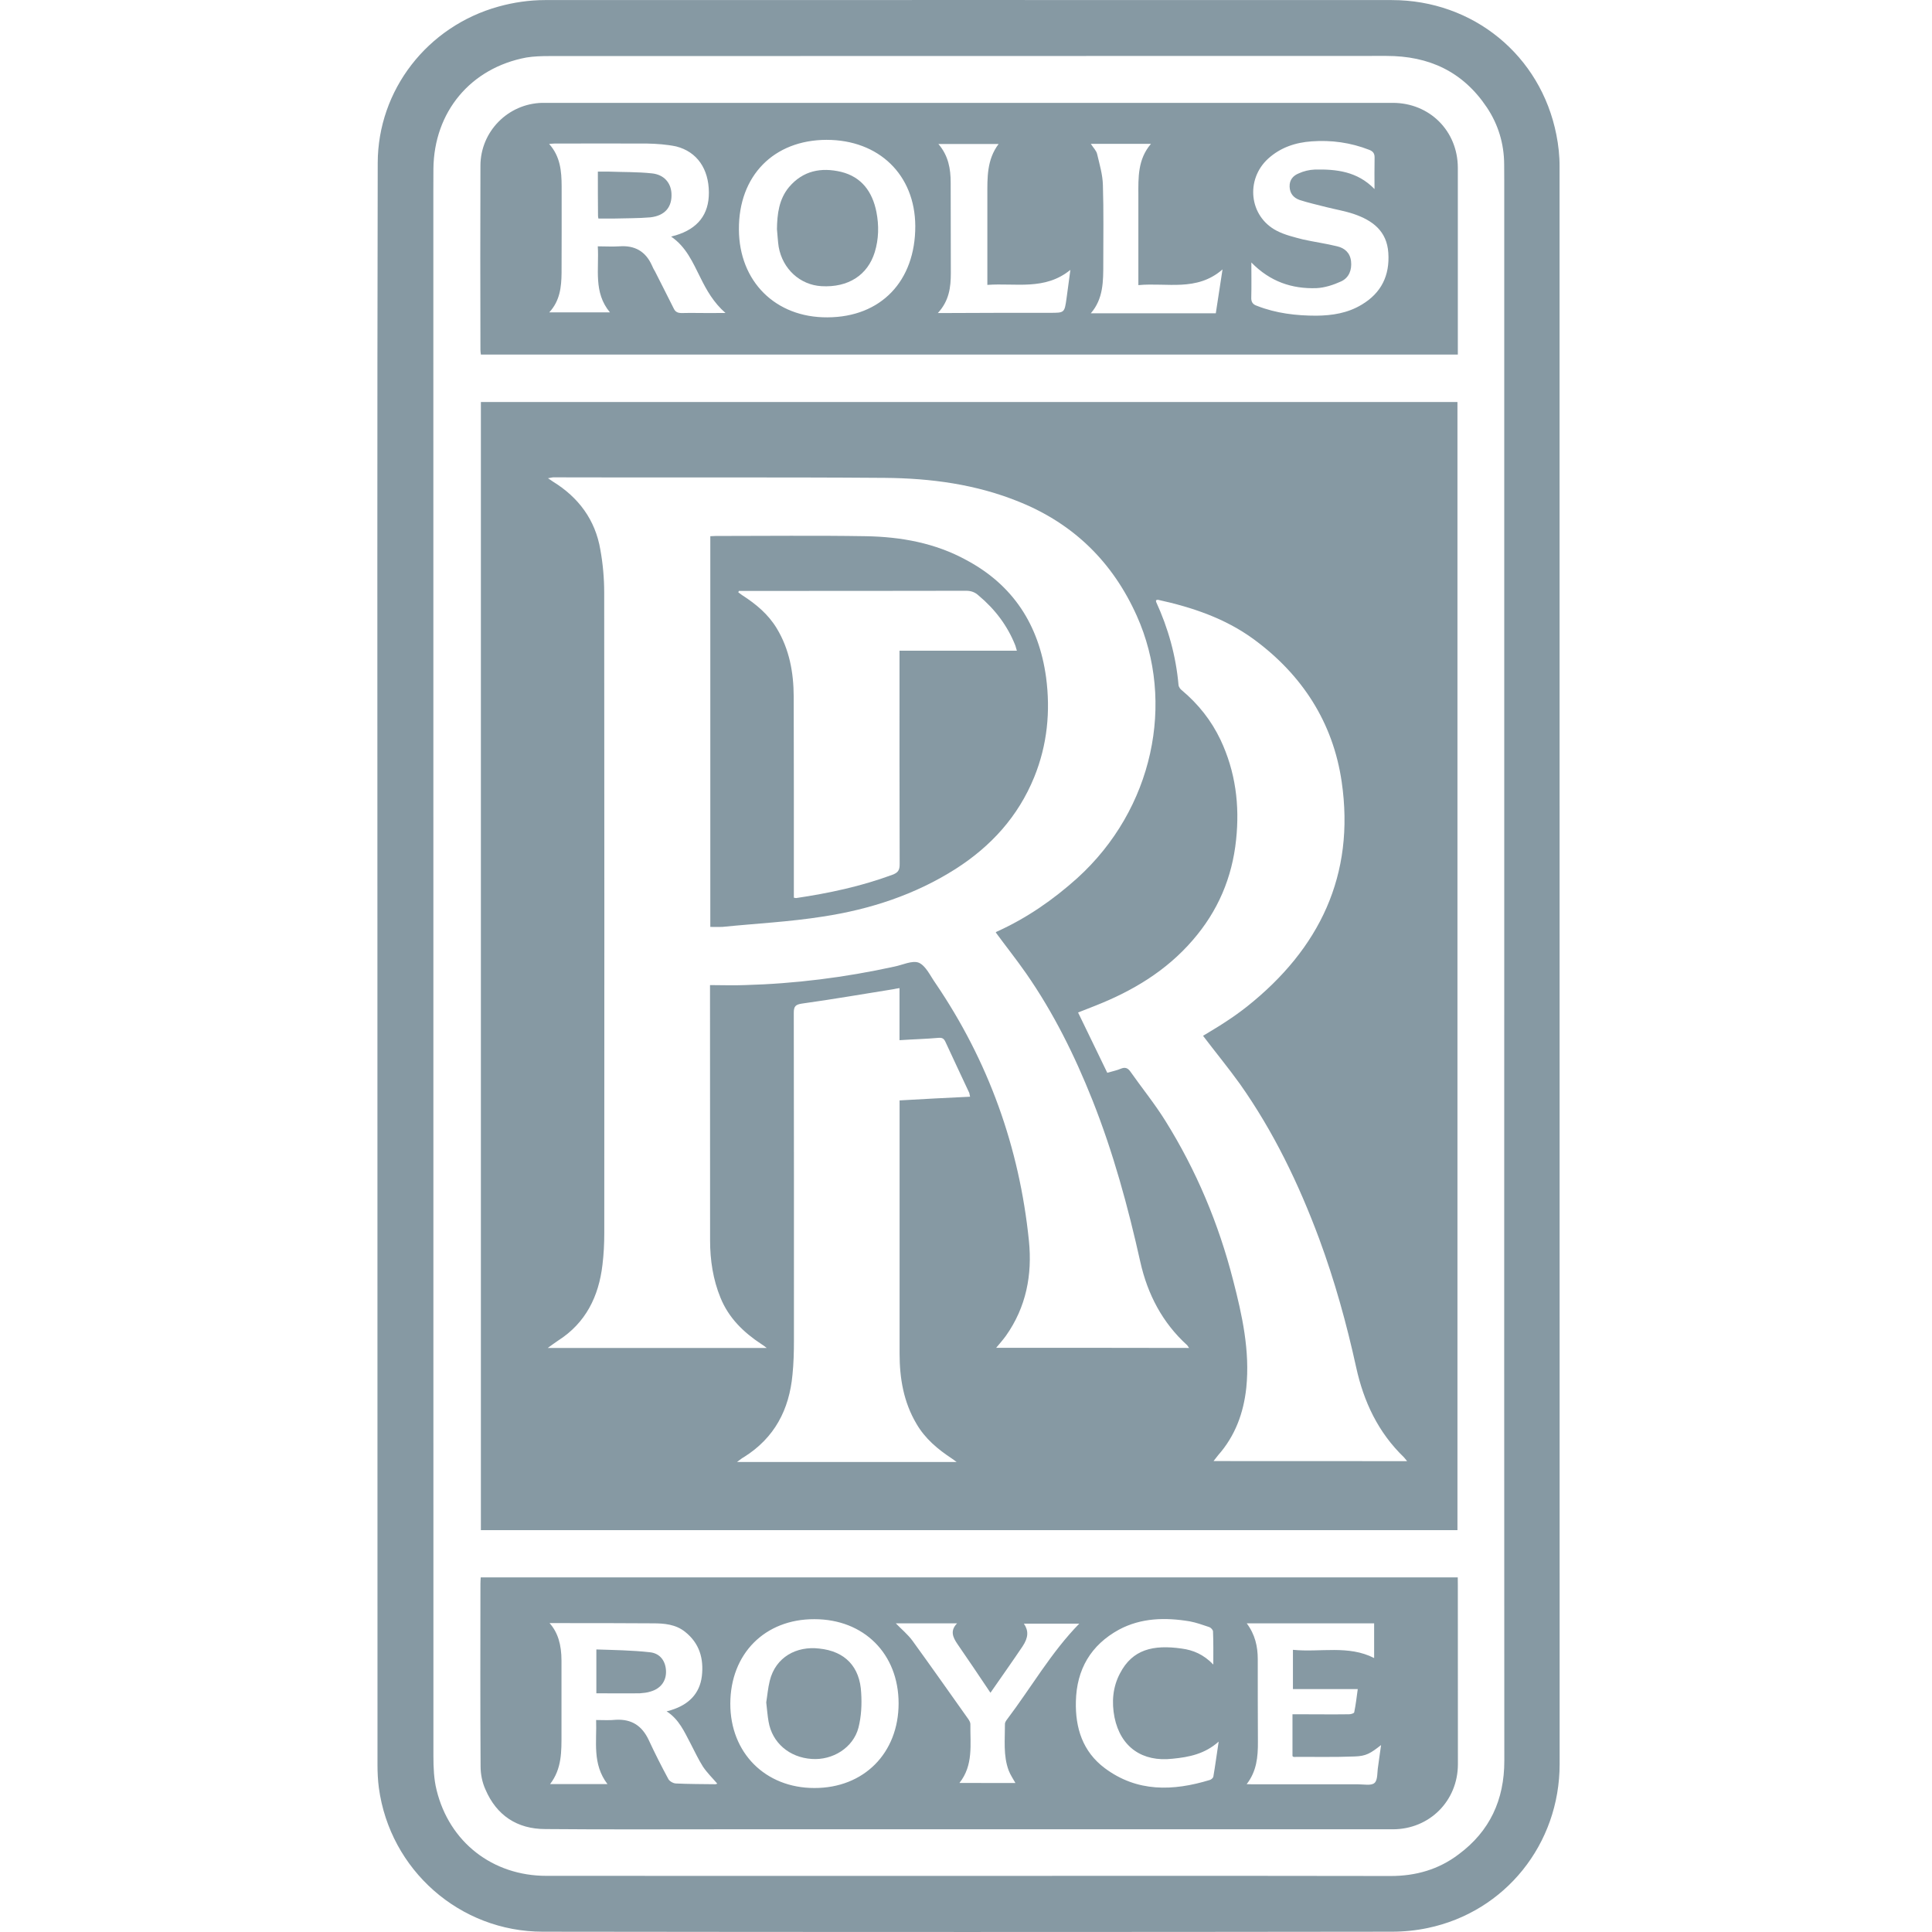
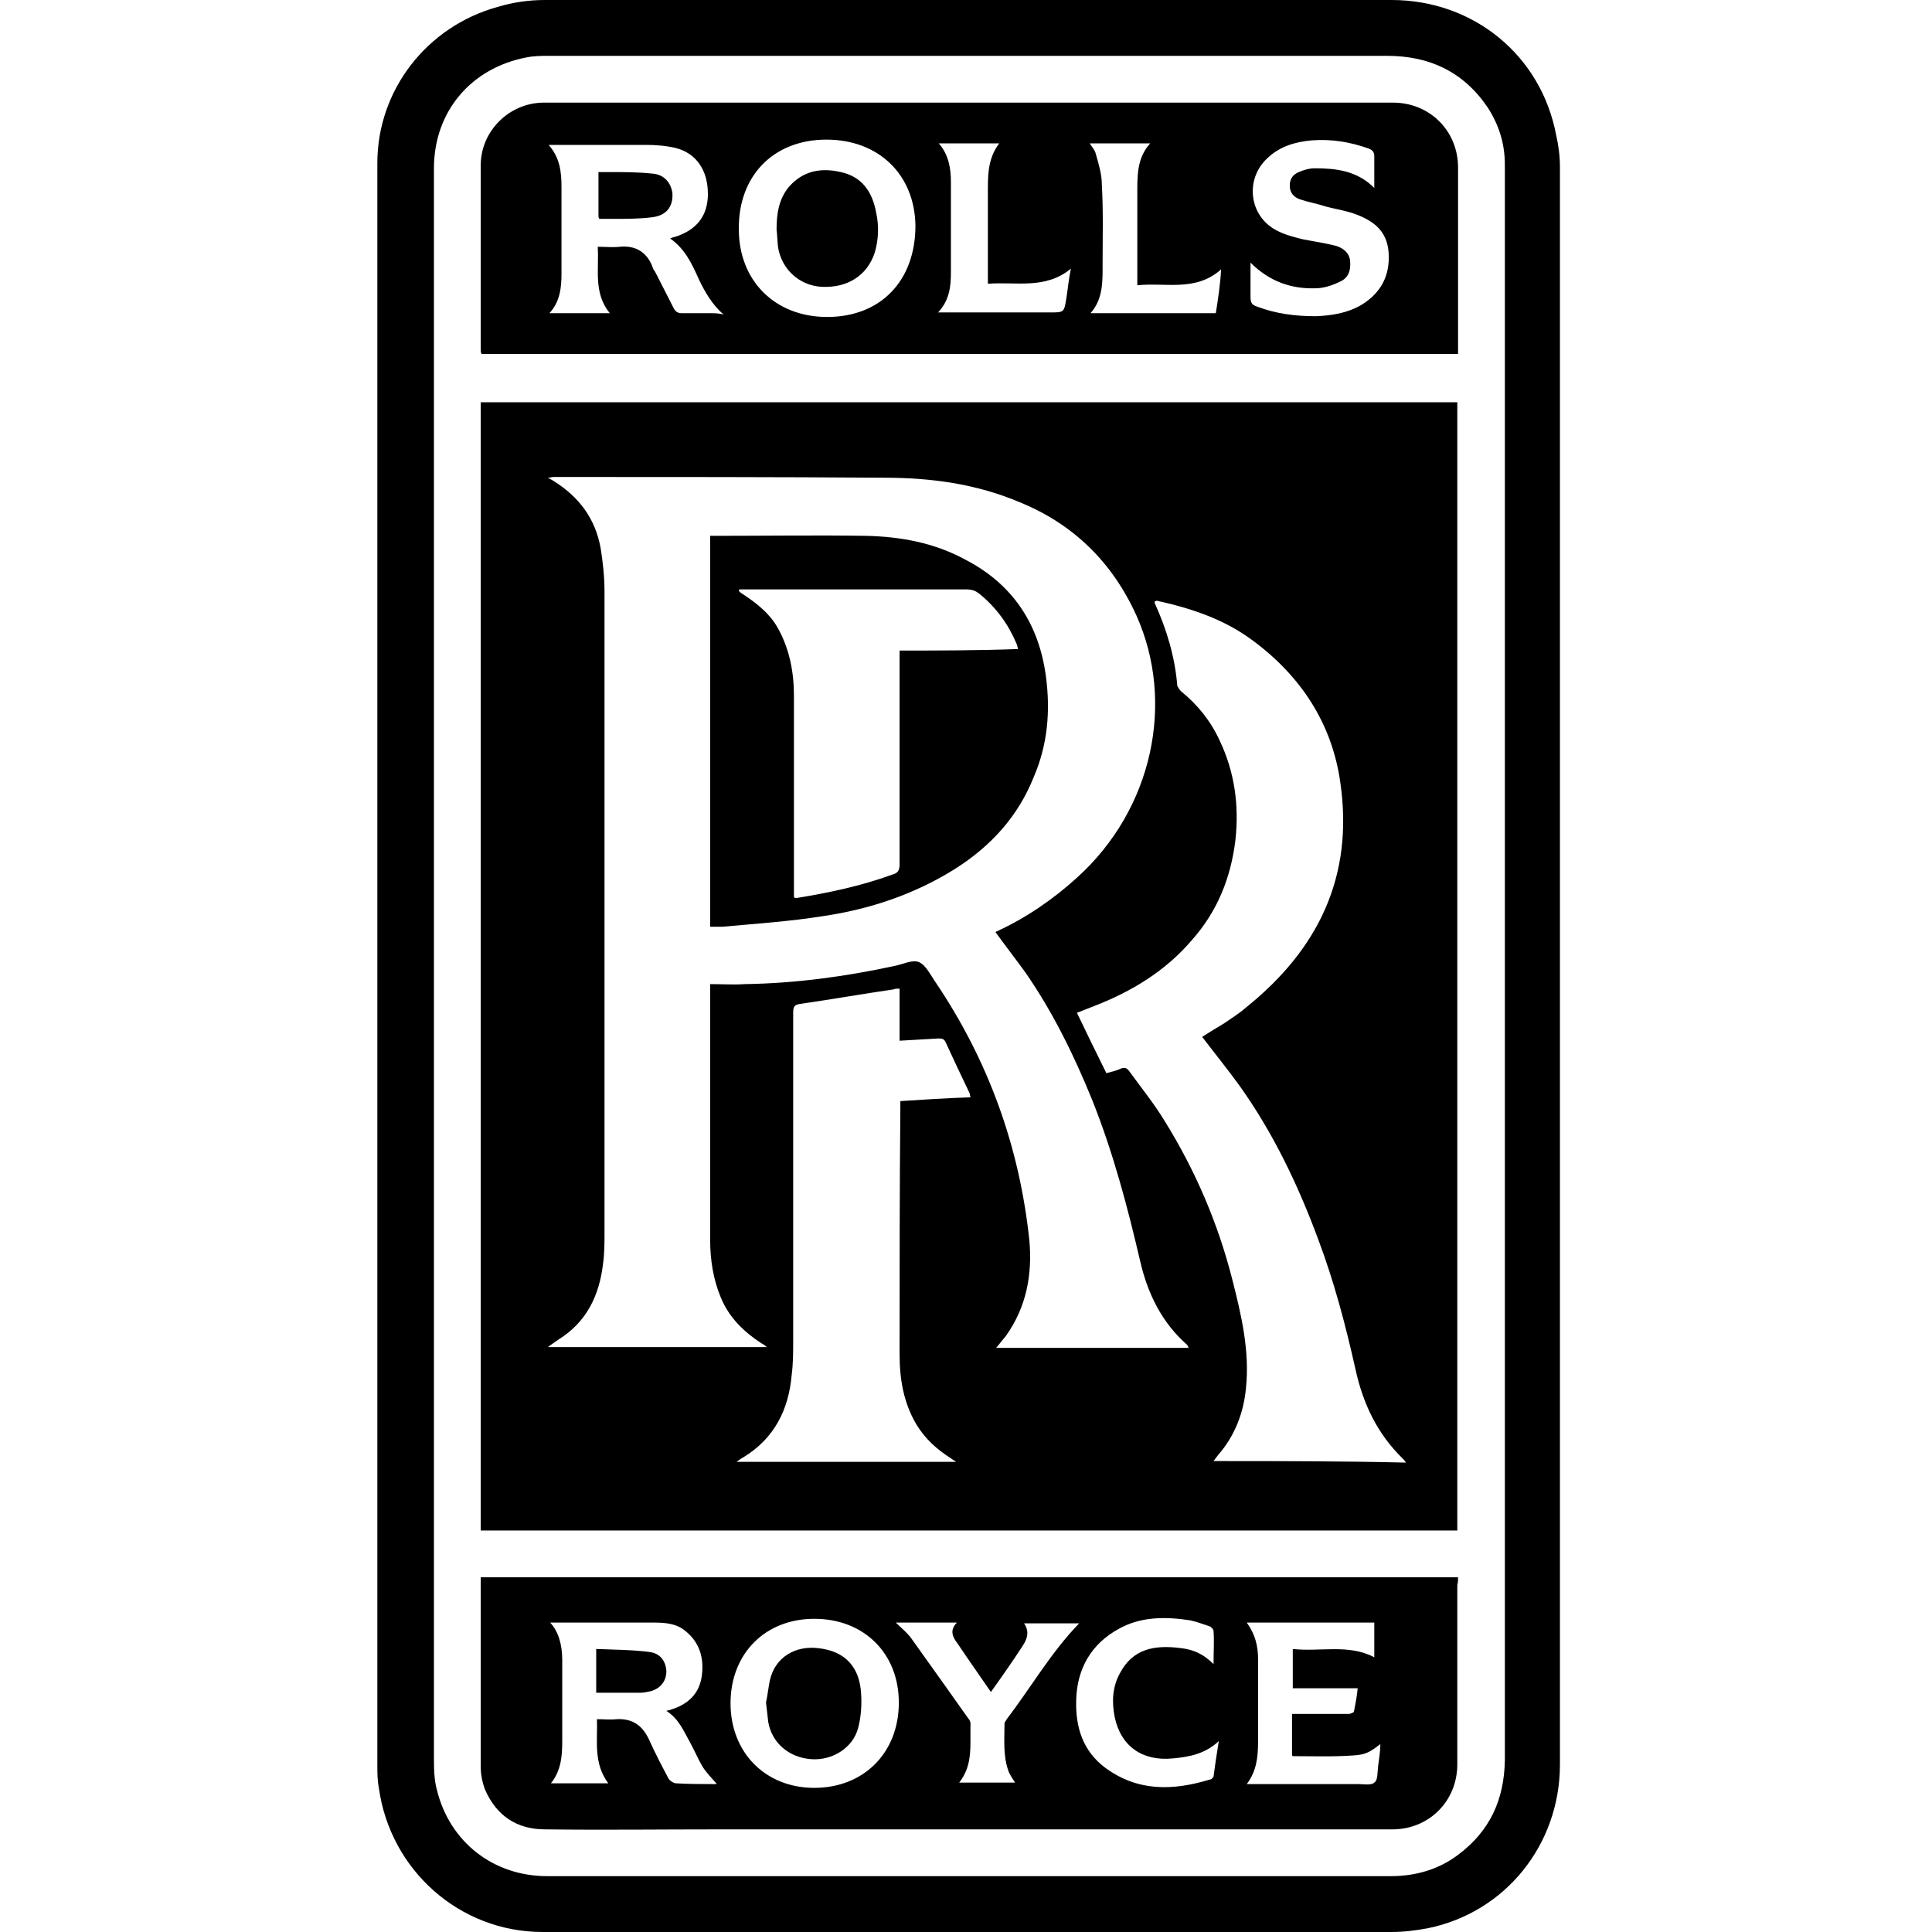
<svg xmlns="http://www.w3.org/2000/svg" version="1.1" id="Layer_1" x="0px" y="0px" viewBox="0 0 256 256" style="enable-background:new 0 0 256 256;" xml:space="preserve">
-   <style type="text/css">
- 	.st0{fill:#8699A3;}
- </style>
  <g>
    <g>
-       <path class="st0" d="M206.23,17.87c-2.07-10.54-11.04-17.86-21.81-17.86c-37.4,0-74.81-0.02-112.21,0c-2.06,0-4.18,0.31-6.15,0.86    c-9.46,2.62-15.99,11.08-16.01,20.72C49.97,57.07,50.01,92.51,50.01,128c0,35.3,0,70.58,0.01,105.86c0,1.01,0.05,2.04,0.18,3.03    c1.47,10.9,10.73,19.07,21.73,19.07c37.5,0.05,74.98,0.05,112.48,0c1.6,0,3.23-0.16,4.78-0.49c10.27-2.15,17.47-11.13,17.47-21.72    c0-70.58,0-141.11-0.01-211.68C206.66,20.67,206.5,19.22,206.23,17.87z M193.29,245.7c-2.65,2.02-5.69,2.88-9.01,2.88    c-10.61-0.02-21.22-0.02-31.83-0.02c-26.67,0-53.36,0.02-80.04,0c-7.14,0-12.87-4.46-14.56-11.37c-0.36-1.43-0.42-3-0.42-4.51    c-0.01-69.12-0.01-138.25-0.01-207.36c0-1.02,0-2,0.01-2.96c0.08-7.54,4.93-13.36,12.32-14.74c0.99-0.16,2.01-0.19,3.02-0.19    c36.99-0.02,73.97,0,110.95-0.02c5.63,0,10.11,2.07,13.28,6.8c1.52,2.26,2.3,4.83,2.31,7.58c0,0.69,0.01,1.36,0.01,2.05    c0,34.76,0,69.5,0,104.21c0,35.13-0.02,70.24,0.01,105.28C199.33,238.49,197.4,242.65,193.29,245.7z" />
-       <path class="st0" d="M63.72,53.27c0,49.89,0,99.67,0,149.48c43.15,0,86.23,0,129.4,0c0-49.89,0-99.67,0-149.48    C149.94,53.27,106.82,53.27,63.72,53.27z M119.2,179.35c0,3.28,0.53,6.43,2.23,9.3c1.15,1.99,2.84,3.39,4.72,4.63    c0.12,0.1,0.27,0.18,0.61,0.44c-9.77,0-19.31,0-29.1,0c0.42-0.31,0.65-0.51,0.92-0.65c4.05-2.54,6-6.28,6.43-10.93    c0.15-1.48,0.19-2.97,0.19-4.47c0-14.48,0.01-28.96-0.02-43.47c0-0.85,0.23-1.09,1.08-1.22c4.06-0.56,8.12-1.27,12.15-1.91    c0.21-0.06,0.43-0.08,0.78-0.14c0,2.34,0,4.59,0,6.9c1.77-0.12,3.47-0.16,5.18-0.31c0.48-0.04,0.7,0.1,0.9,0.52    c1.03,2.25,2.12,4.53,3.17,6.79c0.03,0.1,0.03,0.23,0.1,0.49c-3.1,0.14-6.15,0.31-9.34,0.49c0,0.39,0,0.76,0,1.15    C119.19,157.71,119.19,168.53,119.2,179.35z M132,178.59c0.48-0.58,0.9-1.05,1.29-1.59c2.69-3.8,3.5-8.08,3.05-12.56    c-1.26-12.41-5.36-23.83-12.39-34.17c-0.68-0.96-1.26-2.28-2.19-2.7c-0.88-0.36-2.19,0.31-3.3,0.52    c-6.53,1.43-13.13,2.26-19.8,2.44c-1.49,0.06-2.97,0-4.58,0c0,0.49,0,0.76,0,0.98c0,10.96,0,21.9,0.01,32.85    c0,2.61,0.39,5.19,1.38,7.6c1.09,2.69,3.07,4.6,5.43,6.15c0.19,0.11,0.36,0.24,0.69,0.5c-9.75,0-19.29,0-29.01,0    c0.54-0.39,0.96-0.7,1.38-0.98c3.65-2.33,5.38-5.84,5.87-10.04c0.17-1.4,0.24-2.79,0.24-4.19c0.01-28.3,0.02-56.59-0.01-84.86    c0-1.9-0.17-3.83-0.51-5.7c-0.67-3.96-2.89-6.94-6.29-9.03c-0.18-0.11-0.32-0.24-0.65-0.44c0.34-0.05,0.55-0.12,0.72-0.12    c14.64,0.05,29.28-0.04,43.9,0.07c6.11,0.05,12.12,0.85,17.83,3.18c7.23,2.92,12.4,8.01,15.58,15.12    c5.11,11.41,2.2,25.58-7.89,34.73c-3.19,2.87-6.71,5.31-10.63,7.08c-0.07,0.02-0.13,0.07-0.18,0.12c1.34,1.83,2.73,3.57,4.02,5.42    c3.64,5.23,6.43,10.87,8.78,16.77c2.77,6.96,4.73,14.16,6.36,21.48c0.96,4.28,2.93,8.06,6.21,11.03c0.07,0.09,0.13,0.18,0.25,0.36    C149.02,178.59,140.57,178.59,132,178.59z M160.8,193.6c0.25-0.33,0.43-0.54,0.61-0.78c2.25-2.54,3.37-5.58,3.73-8.93    c0.5-4.9-0.55-9.64-1.75-14.27c-1.91-7.47-4.87-14.53-8.97-21.1c-1.42-2.28-3.13-4.38-4.69-6.6c-0.32-0.41-0.65-0.52-1.14-0.34    c-0.59,0.26-1.24,0.38-1.87,0.57c-1.29-2.65-2.56-5.31-3.87-7.99c0.76-0.31,1.54-0.59,2.29-0.9c4.94-1.95,9.39-4.61,12.89-8.67    c3.35-3.85,5.24-8.3,5.76-13.32c0.49-4.6-0.08-9.04-2.07-13.25c-1.22-2.56-2.93-4.71-5.09-6.53c-0.23-0.16-0.45-0.47-0.47-0.73    c-0.34-3.85-1.37-7.53-2.97-11.01c-0.02-0.06-0.01-0.14-0.01-0.21c0.08-0.03,0.18-0.08,0.28-0.06c4.51,0.99,8.84,2.44,12.62,5.19    c6.44,4.71,10.55,11.03,11.7,18.92c1.8,12.36-2.94,22.14-12.53,29.77c-0.95,0.75-1.92,1.44-2.91,2.08    c-0.96,0.64-1.99,1.23-2.93,1.81c1.63,2.15,3.31,4.19,4.88,6.37c4.47,6.33,7.8,13.25,10.5,20.5c2.06,5.57,3.64,11.27,4.91,17.06    c1,4.56,2.91,8.62,6.32,11.91c0.11,0.11,0.19,0.24,0.43,0.52C177.84,193.6,169.42,193.6,160.8,193.6z" />
-       <path class="st0" d="M193.16,209.01c-43.2,0-86.29,0-129.46,0c-0.02,0.31-0.04,0.6-0.04,0.88c-0.01,8.04-0.03,16.09,0.02,24.16    c0,1.03,0.21,2.12,0.65,3.08c1.47,3.42,4.19,5.23,7.93,5.23c7.82,0.07,15.63,0.03,23.46,0.03c29.63,0,59.23,0,88.84,0    c4.85,0,8.62-3.76,8.62-8.63c-0.01-7.93-0.01-15.84-0.01-23.81C193.16,209.66,193.16,209.35,193.16,209.01z M94.78,236.42    c-1.74-0.02-3.48-0.02-5.23-0.1c-0.35-0.02-0.82-0.29-0.98-0.57c-0.92-1.7-1.8-3.44-2.62-5.21c-0.88-1.86-2.25-2.77-4.34-2.66    c-0.85,0.09-1.69,0.03-2.62,0.03c0.1,2.89-0.53,5.82,1.5,8.49c-2.59,0-5.03,0-7.6,0c1.57-2.04,1.51-4.34,1.51-6.64    c-0.01-3.23,0-6.48,0-9.71c0-2.15-0.49-3.76-1.58-4.98c0.56,0,1.02,0,1.48,0c4.07,0,8.15,0,12.23,0.03c1.49,0,3,0.13,4.24,1.12    c1.91,1.51,2.5,3.55,2.23,5.88c-0.29,2.36-1.79,3.78-4.02,4.48c-0.19,0.07-0.37,0.12-0.65,0.18c1.66,1.07,2.35,2.72,3.17,4.26    c0.55,1.05,1.02,2.08,1.64,3.06c0.54,0.81,1.25,1.5,1.91,2.27C95,236.34,94.89,236.42,94.78,236.42z M107.9,236.92    c-6.49,0-11.14-4.66-11.13-11.17c0.01-6.61,4.57-11.22,11.14-11.2c6.56,0,11.15,4.58,11.16,11.14    C119.07,232.31,114.45,236.94,107.9,236.92z M127.13,236.25c1.87-2.35,1.42-5.1,1.45-7.79c0.01-0.21-0.14-0.47-0.28-0.68    c-2.45-3.45-4.88-6.91-7.39-10.37c-0.63-0.86-1.48-1.55-2.21-2.31c2.6,0,5.29,0,8.12,0c-0.97,0.99-0.55,1.87,0.05,2.75    c1.44,2.09,2.88,4.22,4.37,6.45c1.48-2.13,2.89-4.12,4.25-6.14c0.79-1.19,0.82-2.07,0.18-3.02c2.5,0,4.93,0,7.34,0    c-3.72,3.8-6.37,8.46-9.57,12.69c-0.14,0.18-0.28,0.41-0.28,0.58c0.01,2.08-0.25,4.21,0.5,6.2c0.22,0.57,0.58,1.09,0.89,1.65    C132.12,236.25,129.65,236.25,127.13,236.25z M160.77,235.44c-0.05,0.16-0.28,0.37-0.48,0.42c-4.86,1.48-9.61,1.63-13.9-1.57    c-2.93-2.19-3.92-5.33-3.83-8.85c0.1-4.23,1.97-7.46,5.72-9.51c2.95-1.57,6.15-1.63,9.38-1.09c0.86,0.16,1.71,0.47,2.58,0.76    c0.2,0.07,0.48,0.36,0.49,0.56c0.06,1.4,0.04,2.8,0.04,4.4c-1.27-1.32-2.65-1.92-4.21-2.12c-3.74-0.53-6.51,0.1-8.16,3.3    c-0.96,1.81-1.12,3.81-0.72,5.83c0.81,3.94,3.69,5.93,7.69,5.47c2.19-0.21,4.28-0.63,6.11-2.27    C161.22,232.47,161.03,233.94,160.77,235.44z M182.6,234.1c-0.13,0.73-0.02,1.76-0.47,2.15c-0.42,0.39-1.42,0.18-2.17,0.18    c-4.64,0-9.29,0-13.93,0c-0.25,0-0.5-0.02-0.84-0.02c1.33-1.71,1.5-3.62,1.49-5.59c-0.03-3.62-0.01-7.29-0.02-10.97    c0-1.67-0.35-3.26-1.46-4.75c5.65,0,11.22,0,16.88,0c0,1.52,0,3.04,0,4.6c-3.41-1.75-7.11-0.73-10.76-1.09c0,1.76,0,3.41,0,5.2    c2.79,0,5.64,0,8.59,0c-0.15,1.12-0.27,2.11-0.47,3.08c-0.02,0.14-0.45,0.26-0.69,0.26c-2.16,0.03-4.33,0-6.5,0    c-0.3,0-0.6,0-0.99,0c0,1.93,0,3.72,0,5.54c0.07,0.05,0.11,0.11,0.15,0.11c2.7-0.02,5.4,0.05,8.1-0.06    c1.52-0.05,2.08-0.41,3.49-1.51C182.86,232.25,182.72,233.16,182.6,234.1z" />
-       <path class="st0" d="M184.55,13.63c-37.05,0-74.08,0-111.12,0c-0.53,0-1.06,0-1.6,0c-4.51,0.11-8.15,3.78-8.17,8.31    c-0.03,8.1-0.02,16.26,0,24.41c0,0.21,0.03,0.39,0.06,0.63c43.15,0,86.23,0,129.45,0c0-0.34,0-0.65,0-0.94c0-7.97,0-15.92,0-23.81    C193.16,17.34,189.42,13.63,184.55,13.63z M93.9,41.48c-1.18,0-2.36-0.03-3.54,0c-0.51,0-0.85-0.11-1.08-0.59    c-0.81-1.63-1.65-3.26-2.48-4.91c-0.15-0.24-0.3-0.53-0.42-0.82c-0.84-1.86-2.27-2.67-4.31-2.52c-0.92,0.06-1.85,0-2.86,0    c0.19,3.02-0.61,6.08,1.61,8.75c-2.69,0-5.3,0-8.04,0c1.42-1.54,1.61-3.36,1.63-5.23c0.02-3.84,0.01-7.67,0.01-11.49    c-0.01-1.99-0.17-3.94-1.66-5.6c0.33-0.02,0.53-0.05,0.74-0.05c4.08,0,8.16-0.02,12.23,0c1.31,0.03,2.61,0.12,3.86,0.38    c2.79,0.71,4.32,2.99,4.34,6.09c0.02,2.93-1.47,4.82-4.42,5.7c-0.16,0.05-0.31,0.07-0.58,0.16c2,1.37,2.86,3.42,3.85,5.38    c0.84,1.71,1.77,3.36,3.35,4.74C95.39,41.48,94.66,41.48,93.9,41.48z M109.63,42.05c-6.88,0.04-11.69-4.76-11.72-11.64    c-0.05-7.13,4.62-11.86,11.61-11.88c6.93,0,11.72,4.62,11.76,11.41C121.3,37.25,116.73,42.03,109.63,42.05z M141.32,39.55    c-0.27,1.93-0.28,1.9-2.24,1.9c-4.72,0-9.45,0-14.17,0.03c-0.14,0-0.28,0-0.64,0c1.5-1.62,1.72-3.42,1.72-5.3    c-0.02-3.99,0-8-0.02-11.99c0-1.81-0.3-3.57-1.63-5.11c2.7,0,5.27,0,7.98,0c-1.58,2.1-1.49,4.49-1.49,6.84c0,3.63,0,7.29,0,10.98    c0,0.23,0,0.51,0,0.85c3.73-0.28,7.61,0.78,11-1.99C141.64,37.05,141.51,38.29,141.32,39.55z M161.1,41.51c-5.53,0-11,0-16.56,0    c1.67-1.92,1.65-4.26,1.65-6.58c0-3.47,0.06-6.93-0.05-10.4c-0.03-1.38-0.44-2.73-0.76-4.1c-0.1-0.47-0.52-0.86-0.84-1.37    c2.67,0,5.25,0,7.97,0c-1.76,2.05-1.68,4.45-1.67,6.86c0,3.59,0,7.24,0,10.88c0,0.25,0,0.53,0,0.98c3.78-0.36,7.73,0.9,11.15-2.08    C161.68,37.74,161.4,39.59,161.1,41.51z M180.43,40.37c-1.85,1.12-3.9,1.44-6.01,1.46c-2.67,0-5.33-0.31-7.85-1.3    c-0.59-0.19-0.8-0.53-0.77-1.16c0.04-1.46,0.01-2.93,0.01-4.59c2.49,2.55,5.39,3.51,8.62,3.4c1.11-0.05,2.26-0.43,3.27-0.89    c1.06-0.49,1.45-1.53,1.32-2.69c-0.14-1.13-0.86-1.73-1.83-1.96c-1.5-0.37-3.04-0.58-4.53-0.91c-1.19-0.31-2.43-0.6-3.5-1.16    c-3.65-1.9-4.16-6.79-1.11-9.56c1.64-1.48,3.61-2.13,5.76-2.28c2.6-0.19,5.15,0.16,7.61,1.12c0.5,0.19,0.73,0.47,0.72,1.03    c-0.03,1.36-0.01,2.68-0.01,4.17c-2.27-2.34-5.05-2.65-7.94-2.58c-0.71,0.03-1.44,0.2-2.09,0.5c-0.73,0.29-1.25,0.84-1.22,1.76    c0.03,0.9,0.51,1.48,1.33,1.77c1.17,0.38,2.37,0.64,3.56,0.95c1.2,0.3,2.43,0.51,3.6,0.9c2.49,0.85,4.4,2.25,4.59,5.16    C184.16,36.49,183.04,38.82,180.43,40.37z" />
-       <path class="st0" d="M138.61,89.74c-0.95-6.91-4.34-12.2-10.55-15.52c-4.15-2.28-8.69-3.09-13.34-3.17    c-6.63-0.11-13.28-0.03-19.91-0.03c-0.22,0-0.42,0.03-0.69,0.03c0,17.26,0,34.48,0,51.77c0.59,0,1.09,0.02,1.59,0    c4.45-0.45,8.92-0.67,13.33-1.37c6.24-0.95,12.2-2.89,17.58-6.31c4.69-3,8.29-6.94,10.42-12.17    C138.77,98.71,139.21,94.27,138.61,89.74z M119.19,86.22c0,0.64,0,1.22,0,1.76c0,8.82-0.01,17.64,0.02,26.49    c0.01,0.83-0.21,1.17-0.99,1.45c-4.13,1.53-8.41,2.44-12.74,3.08c-0.06,0-0.13-0.03-0.29-0.05c0-0.28,0-0.57,0-0.88    c0-8.58,0.01-17.13-0.02-25.75c-0.01-3.2-0.57-6.28-2.24-9.05c-1.14-1.89-2.76-3.23-4.58-4.4c-0.17-0.12-0.35-0.25-0.52-0.38    c0.02-0.05,0.03-0.11,0.07-0.19c0.47,0,0.94,0,1.39,0c9.56,0,19.13,0,28.7-0.02c0.66,0,1.18,0.17,1.67,0.62    c2.19,1.83,3.84,4.01,4.88,6.64c0.06,0.18,0.12,0.4,0.2,0.68C129.54,86.22,124.42,86.22,119.19,86.22z" />
-       <path class="st0" d="M86.09,218.93c-2.33-0.26-4.69-0.29-7.07-0.37c0,2.05,0,3.9,0,5.81c1.96,0,3.85,0.03,5.77,0    c0.48-0.04,0.95-0.08,1.4-0.23c1.36-0.38,2.1-1.4,2.06-2.7C88.21,220.12,87.48,219.06,86.09,218.93z" />
-       <path class="st0" d="M108.54,218.44c-2.98-0.35-5.76,1.11-6.54,4.26c-0.25,1-0.33,2.03-0.47,2.88c0.11,0.95,0.17,1.75,0.31,2.55    c0.48,2.8,2.75,4.74,5.71,4.94c2.78,0.2,5.5-1.48,6.2-4.14c0.38-1.49,0.46-3.09,0.36-4.62    C113.95,220.87,111.99,218.79,108.54,218.44z" />
-       <path class="st0" d="M86.36,22.97c-1.89-0.2-3.8-0.16-5.71-0.23c-0.47,0-0.93,0-1.43,0c0,2.05,0,3.9,0.02,5.8    c0,0.11,0.01,0.21,0.05,0.42c0.71,0,1.35,0,1.99,0c1.63-0.05,3.27-0.02,4.89-0.16c1.97-0.22,2.92-1.4,2.8-3.22    C88.88,24.22,87.99,23.13,86.36,22.97z" />
-       <path class="st0" d="M111.44,22.77c-2.64-0.62-5.04-0.16-6.89,2.02c-1.33,1.6-1.57,3.55-1.6,5.57c0.08,0.77,0.11,1.58,0.23,2.36    c0.53,2.94,2.84,5.04,5.68,5.2c3.52,0.2,6.11-1.45,7.05-4.51c0.53-1.73,0.57-3.53,0.22-5.32    C115.6,25.41,114.17,23.44,111.44,22.77z" />
+       <path d="M206.2,17.9C204.2,7.3,195.2,0,184.4,0C147,0,109.6,0,72.2,0c-2.1,0-4.2,0.3-6.2,0.9c-9.5,2.6-16,11.1-16,20.7    C50,57.1,50,92.5,50,128c0,35.3,0,70.6,0,105.9c0,1,0,2,0.2,3c1.5,10.9,10.7,19.1,21.7,19.1c37.5,0,75,0,112.5,0    c1.6,0,3.2-0.2,4.8-0.5c10.3-2.1,17.5-11.1,17.5-21.7c0-70.6,0-141.1,0-211.7C206.7,20.7,206.5,19.2,206.2,17.9z M193.3,245.7    c-2.6,2-5.7,2.9-9,2.9c-10.6,0-21.2,0-31.8,0c-26.7,0-53.4,0-80,0c-7.1,0-12.9-4.5-14.6-11.4c-0.4-1.4-0.4-3-0.4-4.5    c0-69.1,0-138.2,0-207.4c0-1,0-2,0-3C57.5,14.8,62.4,9,69.8,7.6c1-0.2,2-0.2,3-0.2c37,0,74,0,111,0c5.6,0,10.1,2.1,13.3,6.8    c1.5,2.3,2.3,4.8,2.3,7.6c0,0.7,0,1.4,0,2c0,34.8,0,69.5,0,104.2c0,35.1,0,70.2,0,105.3C199.3,238.5,197.4,242.6,193.3,245.7z" />
+       <path d="M63.7,53.3c0,49.9,0,99.7,0,149.5c43.2,0,86.2,0,129.4,0c0-49.9,0-99.7,0-149.5C149.9,53.3,106.8,53.3,63.7,53.3z     M119.2,179.4c0,3.3,0.5,6.4,2.2,9.3c1.2,2,2.8,3.4,4.7,4.6c0.1,0.1,0.3,0.2,0.6,0.4c-9.8,0-19.3,0-29.1,0    c0.4-0.3,0.7-0.5,0.9-0.6c4.1-2.5,6-6.3,6.4-10.9c0.2-1.5,0.2-3,0.2-4.5c0-14.5,0-29,0-43.5c0-0.9,0.2-1.1,1.1-1.2    c4.1-0.6,8.1-1.3,12.2-1.9c0.2-0.1,0.4-0.1,0.8-0.1c0,2.3,0,4.6,0,6.9c1.8-0.1,3.5-0.2,5.2-0.3c0.5,0,0.7,0.1,0.9,0.5    c1,2.2,2.1,4.5,3.2,6.8c0,0.1,0,0.2,0.1,0.5c-3.1,0.1-6.2,0.3-9.3,0.5c0,0.4,0,0.8,0,1.1C119.2,157.7,119.2,168.5,119.2,179.4z     M132,178.6c0.5-0.6,0.9-1.1,1.3-1.6c2.7-3.8,3.5-8.1,3.1-12.6c-1.3-12.4-5.4-23.8-12.4-34.2c-0.7-1-1.3-2.3-2.2-2.7    c-0.9-0.4-2.2,0.3-3.3,0.5c-6.5,1.4-13.1,2.3-19.8,2.4c-1.5,0.1-3,0-4.6,0c0,0.5,0,0.8,0,1c0,11,0,21.9,0,32.9    c0,2.6,0.4,5.2,1.4,7.6c1.1,2.7,3.1,4.6,5.4,6.1c0.2,0.1,0.4,0.2,0.7,0.5c-9.8,0-19.3,0-29,0c0.5-0.4,1-0.7,1.4-1    c3.7-2.3,5.4-5.8,5.9-10c0.2-1.4,0.2-2.8,0.2-4.2c0-28.3,0-56.6,0-84.9c0-1.9-0.2-3.8-0.5-5.7c-0.7-4-2.9-6.9-6.3-9    c-0.2-0.1-0.3-0.2-0.7-0.4c0.3,0,0.6-0.1,0.7-0.1c14.6,0,29.3,0,43.9,0.1c6.1,0,12.1,0.8,17.8,3.2c7.2,2.9,12.4,8,15.6,15.1    c5.1,11.4,2.2,25.6-7.9,34.7c-3.2,2.9-6.7,5.3-10.6,7.1c-0.1,0-0.1,0.1-0.2,0.1c1.3,1.8,2.7,3.6,4,5.4c3.6,5.2,6.4,10.9,8.8,16.8    c2.8,7,4.7,14.2,6.4,21.5c1,4.3,2.9,8.1,6.2,11c0.1,0.1,0.1,0.2,0.2,0.4C149,178.6,140.6,178.6,132,178.6z M160.8,193.6    c0.2-0.3,0.4-0.5,0.6-0.8c2.2-2.5,3.4-5.6,3.7-8.9c0.5-4.9-0.6-9.6-1.8-14.3c-1.9-7.5-4.9-14.5-9-21.1c-1.4-2.3-3.1-4.4-4.7-6.6    c-0.3-0.4-0.6-0.5-1.1-0.3c-0.6,0.3-1.2,0.4-1.9,0.6c-1.3-2.6-2.6-5.3-3.9-8c0.8-0.3,1.5-0.6,2.3-0.9c4.9-1.9,9.4-4.6,12.9-8.7    c3.4-3.8,5.2-8.3,5.8-13.3c0.5-4.6-0.1-9-2.1-13.2c-1.2-2.6-2.9-4.7-5.1-6.5c-0.2-0.2-0.4-0.5-0.5-0.7c-0.3-3.8-1.4-7.5-3-11    c0-0.1,0-0.1,0-0.2c0.1,0,0.2-0.1,0.3-0.1c4.5,1,8.8,2.4,12.6,5.2c6.4,4.7,10.6,11,11.7,18.9c1.8,12.4-2.9,22.1-12.5,29.8    c-0.9,0.8-1.9,1.4-2.9,2.1c-1,0.6-2,1.2-2.9,1.8c1.6,2.1,3.3,4.2,4.9,6.4c4.5,6.3,7.8,13.2,10.5,20.5c2.1,5.6,3.6,11.3,4.9,17.1    c1,4.6,2.9,8.6,6.3,11.9c0.1,0.1,0.2,0.2,0.4,0.5C177.8,193.6,169.4,193.6,160.8,193.6z" />
+       <path d="M193.2,209c-43.2,0-86.3,0-129.5,0c0,0.3,0,0.6,0,0.9c0,8,0,16.1,0,24.2c0,1,0.2,2.1,0.6,3.1c1.5,3.4,4.2,5.2,7.9,5.2    c7.8,0.1,15.6,0,23.5,0c29.6,0,59.2,0,88.8,0c4.9,0,8.6-3.8,8.6-8.6c0-7.9,0-15.8,0-23.8C193.2,209.7,193.2,209.4,193.2,209z     M94.8,236.4c-1.7,0-3.5,0-5.2-0.1c-0.3,0-0.8-0.3-1-0.6c-0.9-1.7-1.8-3.4-2.6-5.2c-0.9-1.9-2.2-2.8-4.3-2.7c-0.8,0.1-1.7,0-2.6,0    c0.1,2.9-0.5,5.8,1.5,8.5c-2.6,0-5,0-7.6,0c1.6-2,1.5-4.3,1.5-6.6c0-3.2,0-6.5,0-9.7c0-2.1-0.5-3.8-1.6-5c0.6,0,1,0,1.5,0    c4.1,0,8.2,0,12.2,0c1.5,0,3,0.1,4.2,1.1c1.9,1.5,2.5,3.6,2.2,5.9c-0.3,2.4-1.8,3.8-4,4.5c-0.2,0.1-0.4,0.1-0.7,0.2    c1.7,1.1,2.3,2.7,3.2,4.3c0.6,1.1,1,2.1,1.6,3.1c0.5,0.8,1.2,1.5,1.9,2.3C95,236.3,94.9,236.4,94.8,236.4z M107.9,236.9    c-6.5,0-11.1-4.7-11.1-11.2c0-6.6,4.6-11.2,11.1-11.2c6.6,0,11.2,4.6,11.2,11.1C119.1,232.3,114.4,236.9,107.9,236.9z     M127.1,236.2c1.9-2.4,1.4-5.1,1.5-7.8c0-0.2-0.1-0.5-0.3-0.7c-2.4-3.4-4.9-6.9-7.4-10.4c-0.6-0.9-1.5-1.6-2.2-2.3    c2.6,0,5.3,0,8.1,0c-1,1-0.6,1.9,0.1,2.8c1.4,2.1,2.9,4.2,4.4,6.4c1.5-2.1,2.9-4.1,4.2-6.1c0.8-1.2,0.8-2.1,0.2-3    c2.5,0,4.9,0,7.3,0c-3.7,3.8-6.4,8.5-9.6,12.7c-0.1,0.2-0.3,0.4-0.3,0.6c0,2.1-0.2,4.2,0.5,6.2c0.2,0.6,0.6,1.1,0.9,1.6    C132.1,236.2,129.6,236.2,127.1,236.2z M160.8,235.4c-0.1,0.2-0.3,0.4-0.5,0.4c-4.9,1.5-9.6,1.6-13.9-1.6    c-2.9-2.2-3.9-5.3-3.8-8.9c0.1-4.2,2-7.5,5.7-9.5c2.9-1.6,6.1-1.6,9.4-1.1c0.9,0.2,1.7,0.5,2.6,0.8c0.2,0.1,0.5,0.4,0.5,0.6    c0.1,1.4,0,2.8,0,4.4c-1.3-1.3-2.6-1.9-4.2-2.1c-3.7-0.5-6.5,0.1-8.2,3.3c-1,1.8-1.1,3.8-0.7,5.8c0.8,3.9,3.7,5.9,7.7,5.5    c2.2-0.2,4.3-0.6,6.1-2.3C161.2,232.5,161,233.9,160.8,235.4z M182.6,234.1c-0.1,0.7,0,1.8-0.5,2.1c-0.4,0.4-1.4,0.2-2.2,0.2    c-4.6,0-9.3,0-13.9,0c-0.2,0-0.5,0-0.8,0c1.3-1.7,1.5-3.6,1.5-5.6c0-3.6,0-7.3,0-11c0-1.7-0.4-3.3-1.5-4.8c5.6,0,11.2,0,16.9,0    c0,1.5,0,3,0,4.6c-3.4-1.8-7.1-0.7-10.8-1.1c0,1.8,0,3.4,0,5.2c2.8,0,5.6,0,8.6,0c-0.1,1.1-0.3,2.1-0.5,3.1c0,0.1-0.4,0.3-0.7,0.3    c-2.2,0-4.3,0-6.5,0c-0.3,0-0.6,0-1,0c0,1.9,0,3.7,0,5.5c0.1,0.1,0.1,0.1,0.1,0.1c2.7,0,5.4,0.1,8.1-0.1c1.5-0.1,2.1-0.4,3.5-1.5    C182.9,232.2,182.7,233.2,182.6,234.1z" />
+       <path d="M184.6,13.6c-37.1,0-74.1,0-111.1,0c-0.5,0-1.1,0-1.6,0c-4.5,0.1-8.2,3.8-8.2,8.3c0,8.1,0,16.3,0,24.4    c0,0.2,0,0.4,0.1,0.6c43.2,0,86.2,0,129.4,0c0-0.3,0-0.7,0-0.9c0-8,0-15.9,0-23.8C193.2,17.3,189.4,13.6,184.6,13.6z M93.9,41.5    c-1.2,0-2.4,0-3.5,0c-0.5,0-0.8-0.1-1.1-0.6c-0.8-1.6-1.7-3.3-2.5-4.9c-0.2-0.2-0.3-0.5-0.4-0.8c-0.8-1.9-2.3-2.7-4.3-2.5    c-0.9,0.1-1.8,0-2.9,0c0.2,3-0.6,6.1,1.6,8.8c-2.7,0-5.3,0-8,0c1.4-1.5,1.6-3.4,1.6-5.2c0-3.8,0-7.7,0-11.5c0-2-0.2-3.9-1.7-5.6    c0.3,0,0.5,0,0.7,0c4.1,0,8.2,0,12.2,0c1.3,0,2.6,0.1,3.9,0.4c2.8,0.7,4.3,3,4.3,6.1c0,2.9-1.5,4.8-4.4,5.7    c-0.2,0-0.3,0.1-0.6,0.2c2,1.4,2.9,3.4,3.8,5.4c0.8,1.7,1.8,3.4,3.3,4.7C95.4,41.5,94.7,41.5,93.9,41.5z M109.6,42    c-6.9,0-11.7-4.8-11.7-11.6c-0.1-7.1,4.6-11.9,11.6-11.9c6.9,0,11.7,4.6,11.8,11.4C121.3,37.2,116.7,42,109.6,42z M141.3,39.5    c-0.3,1.9-0.3,1.9-2.2,1.9c-4.7,0-9.4,0-14.2,0c-0.1,0-0.3,0-0.6,0c1.5-1.6,1.7-3.4,1.7-5.3c0-4,0-8,0-12c0-1.8-0.3-3.6-1.6-5.1    c2.7,0,5.3,0,8,0c-1.6,2.1-1.5,4.5-1.5,6.8c0,3.6,0,7.3,0,11c0,0.2,0,0.5,0,0.8c3.7-0.3,7.6,0.8,11-2    C141.6,37,141.5,38.3,141.3,39.5z M161.1,41.5c-5.5,0-11,0-16.6,0c1.7-1.9,1.6-4.3,1.6-6.6c0-3.5,0.1-6.9-0.1-10.4    c0-1.4-0.4-2.7-0.8-4.1c-0.1-0.5-0.5-0.9-0.8-1.4c2.7,0,5.2,0,8,0c-1.8,2-1.7,4.4-1.7,6.9c0,3.6,0,7.2,0,10.9c0,0.2,0,0.5,0,1    c3.8-0.4,7.7,0.9,11.1-2.1C161.7,37.7,161.4,39.6,161.1,41.5z M180.4,40.4c-1.9,1.1-3.9,1.4-6,1.5c-2.7,0-5.3-0.3-7.9-1.3    c-0.6-0.2-0.8-0.5-0.8-1.2c0-1.5,0-2.9,0-4.6c2.5,2.5,5.4,3.5,8.6,3.4c1.1,0,2.3-0.4,3.3-0.9c1.1-0.5,1.4-1.5,1.3-2.7    c-0.1-1.1-0.9-1.7-1.8-2c-1.5-0.4-3-0.6-4.5-0.9c-1.2-0.3-2.4-0.6-3.5-1.2c-3.6-1.9-4.2-6.8-1.1-9.6c1.6-1.5,3.6-2.1,5.8-2.3    c2.6-0.2,5.1,0.2,7.6,1.1c0.5,0.2,0.7,0.5,0.7,1c0,1.4,0,2.7,0,4.2c-2.3-2.3-5.1-2.6-7.9-2.6c-0.7,0-1.4,0.2-2.1,0.5    c-0.7,0.3-1.2,0.8-1.2,1.8c0,0.9,0.5,1.5,1.3,1.8c1.2,0.4,2.4,0.6,3.6,1c1.2,0.3,2.4,0.5,3.6,0.9c2.5,0.9,4.4,2.2,4.6,5.2    C184.2,36.5,183,38.8,180.4,40.4z" />
+       <path d="M138.6,89.7c-0.9-6.9-4.3-12.2-10.6-15.5c-4.2-2.3-8.7-3.1-13.3-3.2c-6.6-0.1-13.3,0-19.9,0c-0.2,0-0.4,0-0.7,0    c0,17.3,0,34.5,0,51.8c0.6,0,1.1,0,1.6,0c4.4-0.4,8.9-0.7,13.3-1.4c6.2-0.9,12.2-2.9,17.6-6.3c4.7-3,8.3-6.9,10.4-12.2    C138.8,98.7,139.2,94.3,138.6,89.7z M119.2,86.2c0,0.6,0,1.2,0,1.8c0,8.8,0,17.6,0,26.5c0,0.8-0.2,1.2-1,1.4    c-4.1,1.5-8.4,2.4-12.7,3.1c-0.1,0-0.1,0-0.3-0.1c0-0.3,0-0.6,0-0.9c0-8.6,0-17.1,0-25.8c0-3.2-0.6-6.3-2.2-9.1    c-1.1-1.9-2.8-3.2-4.6-4.4c-0.2-0.1-0.3-0.2-0.5-0.4c0-0.1,0-0.1,0.1-0.2c0.5,0,0.9,0,1.4,0c9.6,0,19.1,0,28.7,0    c0.7,0,1.2,0.2,1.7,0.6c2.2,1.8,3.8,4,4.9,6.6c0.1,0.2,0.1,0.4,0.2,0.7C129.5,86.2,124.4,86.2,119.2,86.2z" />
+       <path d="M86.1,218.9c-2.3-0.3-4.7-0.3-7.1-0.4c0,2.1,0,3.9,0,5.8c2,0,3.8,0,5.8,0c0.5,0,0.9-0.1,1.4-0.2c1.4-0.4,2.1-1.4,2.1-2.7    C88.2,220.1,87.5,219.1,86.1,218.9z" />
+       <path d="M108.5,218.4c-3-0.4-5.8,1.1-6.5,4.3c-0.2,1-0.3,2-0.5,2.9c0.1,0.9,0.2,1.8,0.3,2.6c0.5,2.8,2.8,4.7,5.7,4.9    c2.8,0.2,5.5-1.5,6.2-4.1c0.4-1.5,0.5-3.1,0.4-4.6C113.9,220.9,112,218.8,108.5,218.4z" />
+       <path d="M86.4,23c-1.9-0.2-3.8-0.2-5.7-0.2c-0.5,0-0.9,0-1.4,0c0,2,0,3.9,0,5.8c0,0.1,0,0.2,0.1,0.4c0.7,0,1.3,0,2,0    c1.6,0,3.3,0,4.9-0.2c2-0.2,2.9-1.4,2.8-3.2C88.9,24.2,88,23.1,86.4,23z" />
+       <path d="M111.4,22.8c-2.6-0.6-5-0.2-6.9,2c-1.3,1.6-1.6,3.5-1.6,5.6c0.1,0.8,0.1,1.6,0.2,2.4c0.5,2.9,2.8,5,5.7,5.2    c3.5,0.2,6.1-1.5,7.1-4.5c0.5-1.7,0.6-3.5,0.2-5.3C115.6,25.4,114.2,23.4,111.4,22.8z" />
    </g>
  </g>
</svg>
